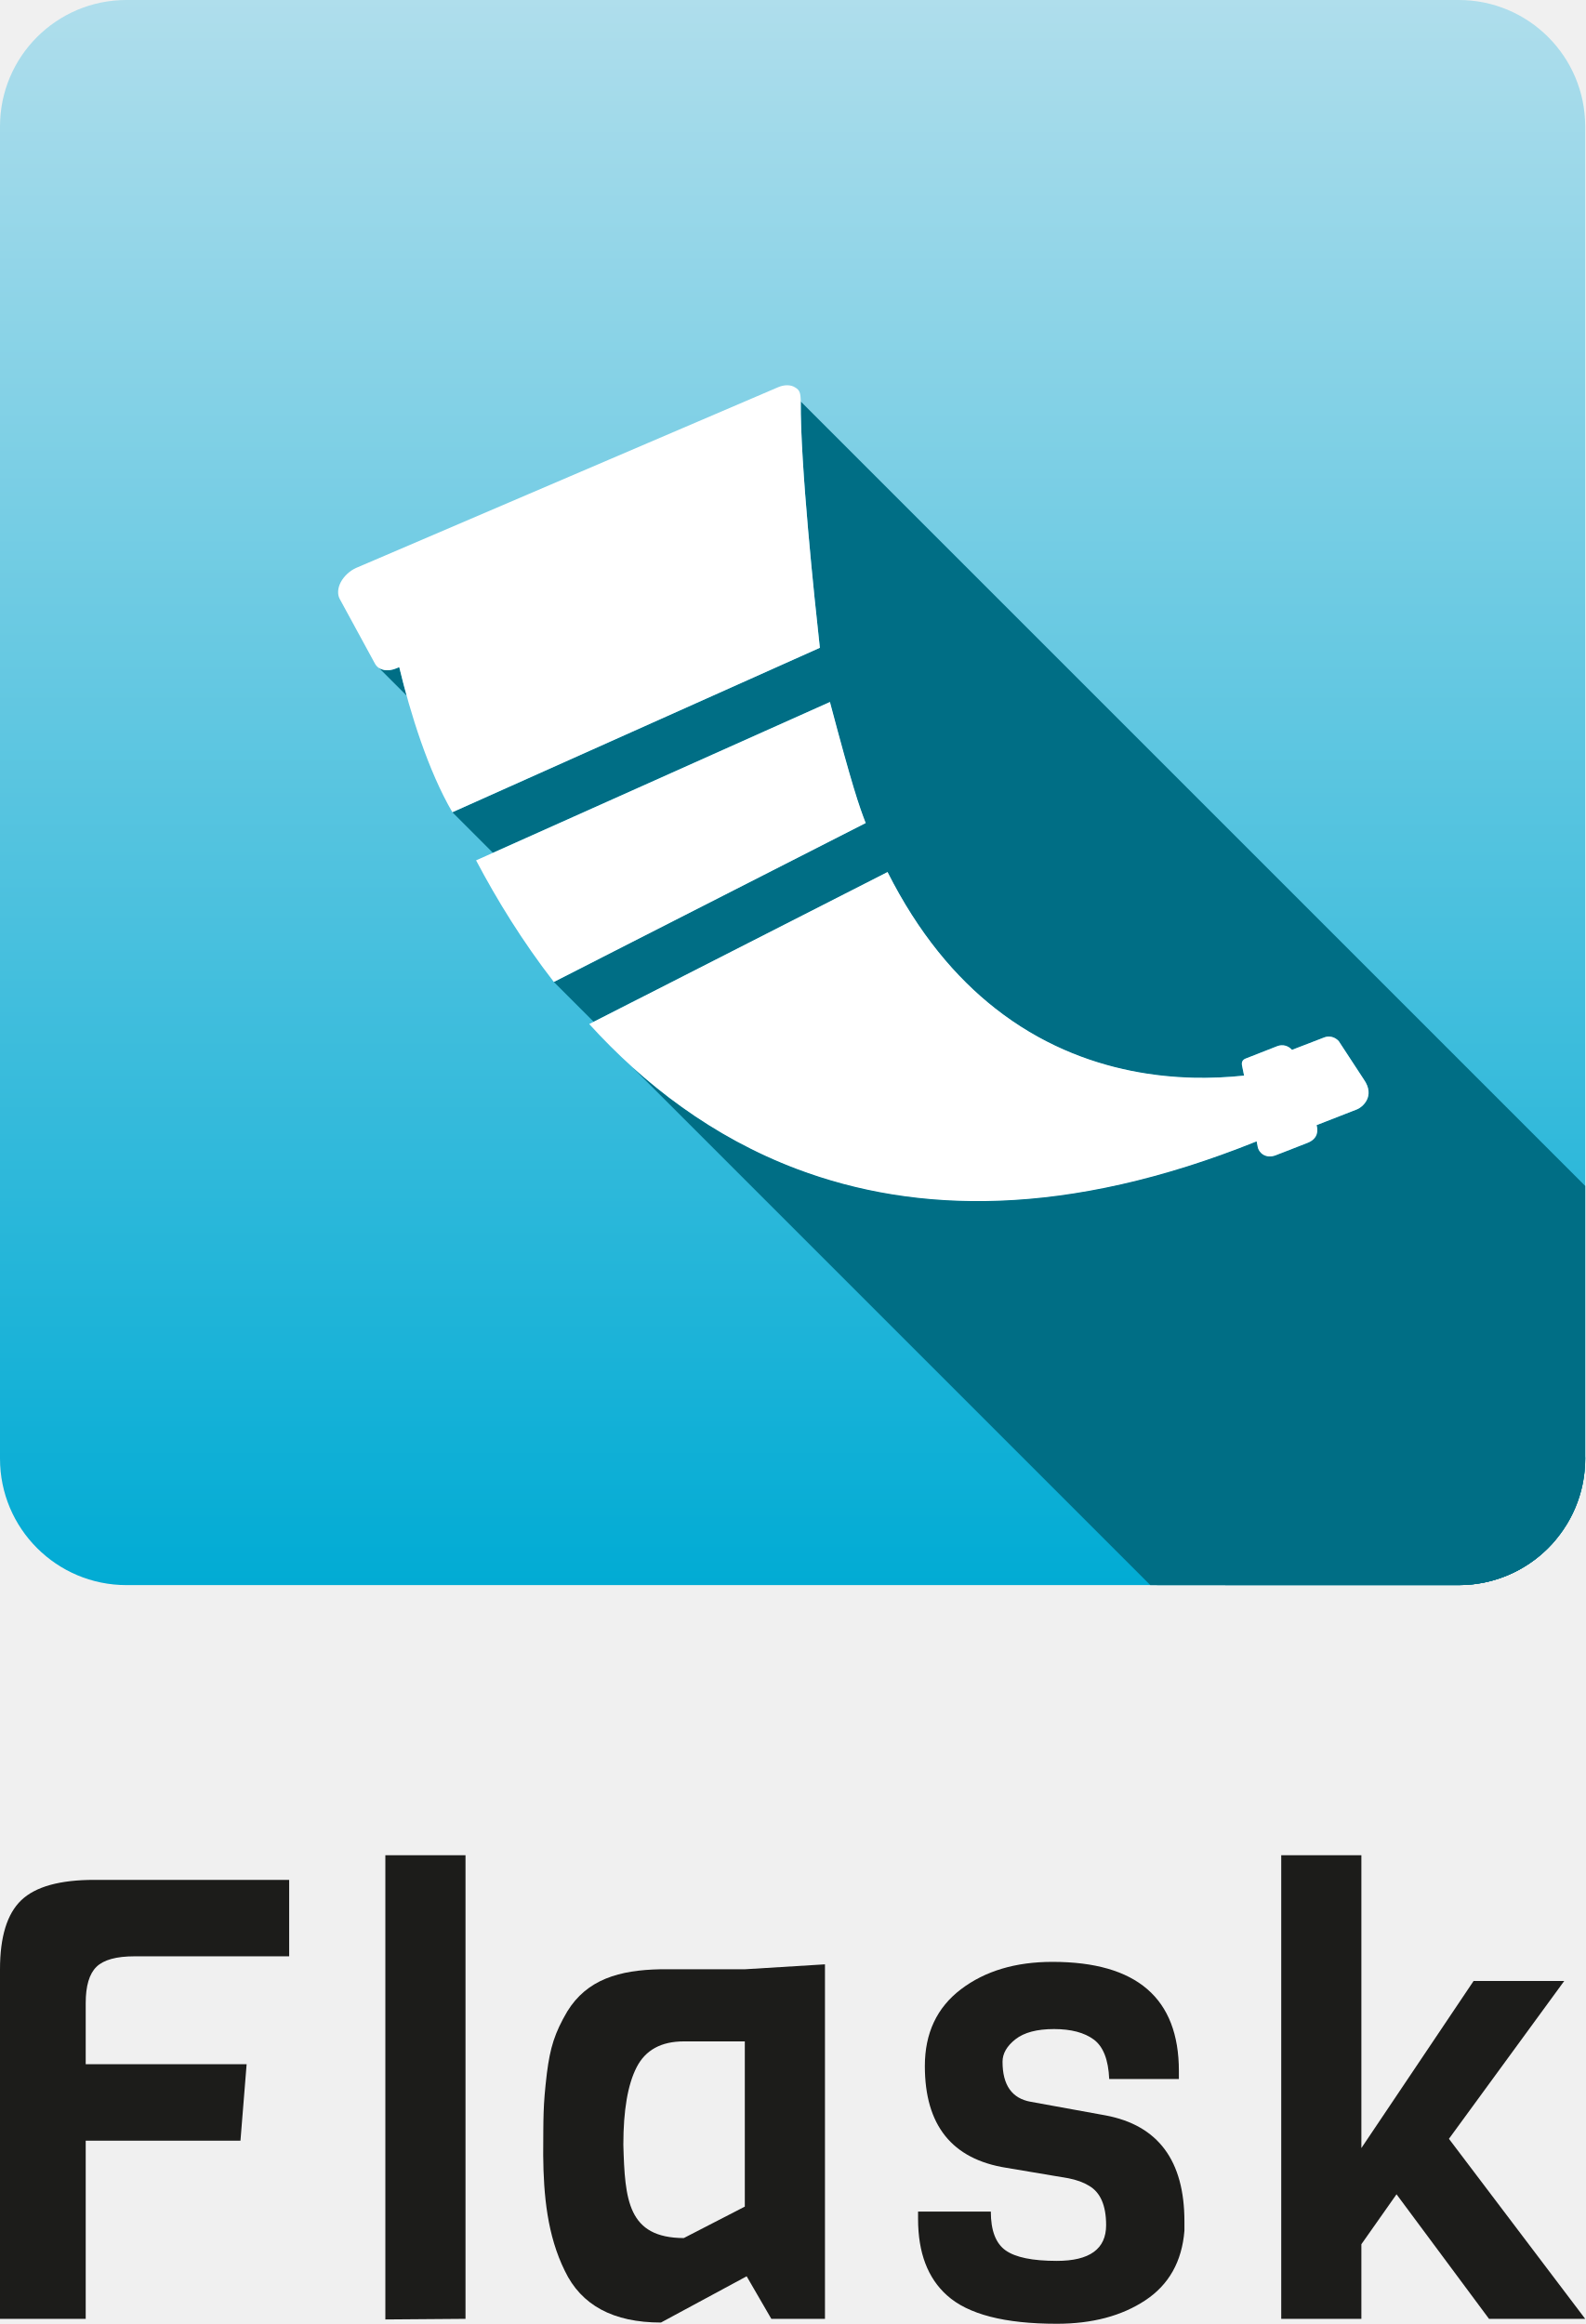
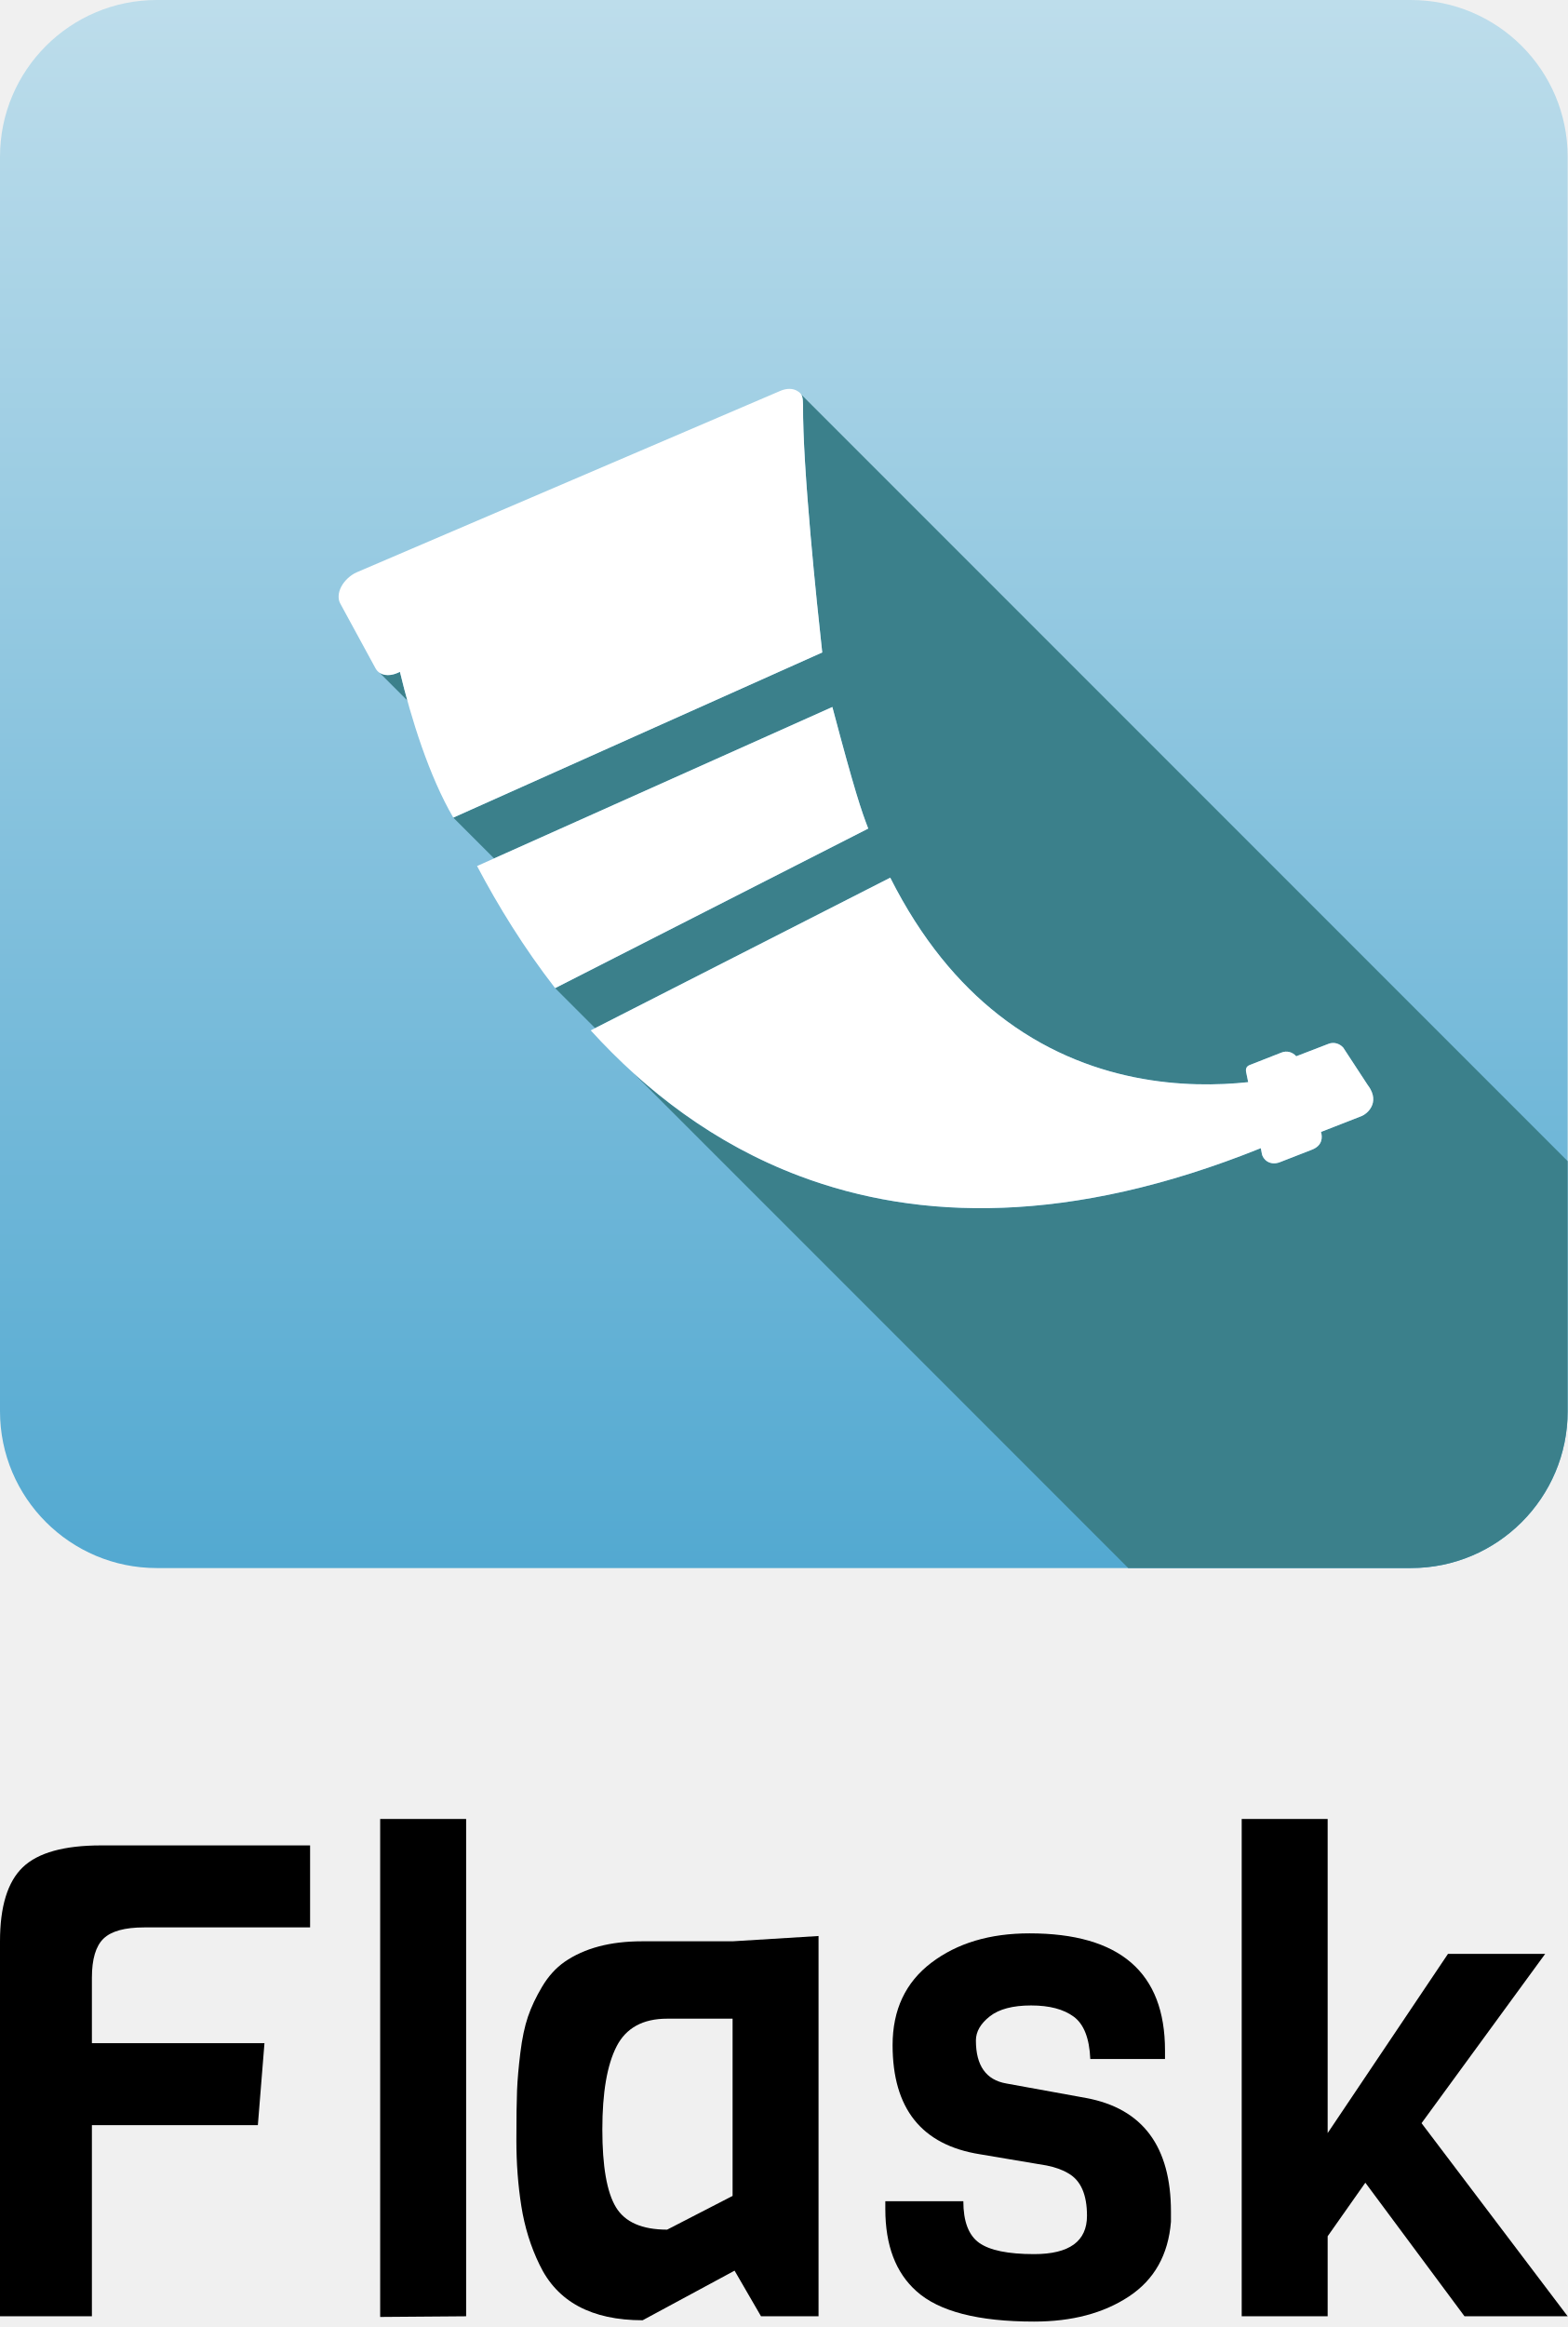
- <svg xmlns="http://www.w3.org/2000/svg" width="100%" height="100%" viewBox="0 0 367 538" version="1.1" xml:space="preserve" style="fill-rule:evenodd;clip-rule:evenodd;stroke-linejoin:round;stroke-miterlimit:2;">
-   <g>
-     <path d="M366.944,536.805l-22.265,-0l-21.409,-28.831l-8.135,11.561l0,17.27l-18.554,-0l0,-107.329l18.554,-0l0,67.793l25.976,-38.678l20.98,0l-26.689,36.537l31.542,41.677Z" style="fill:#1c1c1a;fill-rule:nonzero;" />
-     <path d="M274.174,514.254l0,2.141c-0.571,7.136 -3.592,12.513 -9.063,16.128c-5.473,3.617 -12.299,5.423 -20.481,5.423c-12.084,0 -20.553,-2.188 -25.405,-6.565c-4.474,-3.997 -6.708,-9.895 -6.708,-17.698l-0,-1.712l16.841,-0c0,4.377 1.142,7.374 3.426,8.991c2.284,1.619 6.231,2.427 11.846,2.427c7.611,-0 11.418,-2.759 11.418,-8.279c0,-4.567 -1.334,-7.611 -3.996,-9.134c-1.238,-0.76 -2.808,-1.331 -4.71,-1.712l-14.415,-2.427c-12.561,-1.998 -18.84,-9.848 -18.84,-23.55c-0,-7.611 2.783,-13.535 8.349,-17.769c5.566,-4.233 12.632,-6.351 21.195,-6.351c19.505,-0 29.259,8.42 29.259,25.262l-0,1.855l-16.128,0c-0.193,-4.471 -1.381,-7.515 -3.569,-9.134c-2.19,-1.617 -5.258,-2.426 -9.205,-2.426c-3.95,-0 -6.922,0.785 -8.92,2.354c-1.998,1.57 -2.998,3.308 -2.998,5.21c0,5.424 2.188,8.517 6.566,9.277l17.27,3.14c12.178,2.284 18.268,10.468 18.268,24.549Z" style="fill:#1c1c1a;fill-rule:nonzero;" />
-     <path d="M190.966,536.805l-12.418,-0l-5.709,-9.848l-19.839,10.704c-11.038,0 -18.46,-3.997 -22.265,-11.989c-4.049,-8.202 -4.913,-17.455 -4.995,-26.761c0.055,-8.956 -0.068,-11.195 0.857,-18.982c0.758,-5.951 1.814,-9.335 4.709,-14.273c4.577,-7.455 12.059,-9.587 21.552,-9.776l19.553,-0l18.555,-1.142l-0,82.067Zm-18.555,-25.977l0,-38.25l-14.129,-0c-5.234,-0 -8.874,1.998 -10.919,5.995c-2.047,3.996 -3.069,9.968 -3.069,17.912c0.351,12.834 1.037,21.559 13.988,21.623l14.129,-7.28Z" style="fill:#1c1c1a;fill-rule:nonzero;" />
-     <path d="M107.757,536.805l-0,-107.329l-18.555,-0l0,107.471l18.555,-0.142Z" style="fill:#1c1c1a;fill-rule:nonzero;" />
-     <path d="M66.938,452.882l-35.824,0c-4.188,0 -7.114,0.81 -8.777,2.426c-1.667,1.62 -2.498,4.425 -2.498,8.421l0,14.13l37.251,0l-1.427,17.698l-35.824,-0l0,41.248l-19.839,-0l0,-80.925c0,-7.516 1.641,-12.846 4.924,-15.986c3.283,-3.14 8.92,-4.709 16.913,-4.709l45.101,-0l0,17.697Z" style="fill:#1c1c1a;fill-rule:nonzero;" />
+ <svg xmlns="http://www.w3.org/2000/svg" width="100%" height="100%" viewBox="0 0 250 371" version="1.1" xml:space="preserve" style="fill-rule:evenodd;clip-rule:evenodd;stroke-linejoin:round;stroke-miterlimit:2;">
+   <g id="Name">
+     <path d="M49.452,307.292l-26.466,0c-3.093,0 -5.254,0.598 -6.485,1.793c-1.23,1.195 -1.845,3.268 -1.845,6.221l0,10.438l27.52,0l-1.054,13.075l-26.466,0l0,30.472l-14.656,0l0,-59.784c0,-5.554 1.213,-9.49 3.638,-11.81c2.425,-2.32 6.59,-3.479 12.494,-3.479l33.32,-0l-0,13.074Z" style="fill-rule:nonzero;" />
+     <path d="M74.336,369.291l-13.708,0.106l0,-79.397l13.708,0l-0,79.291Z" style="fill-rule:nonzero;" />
+     <path d="M130.536,369.291l-9.174,0l-4.217,-7.275l-14.657,7.908c-8.154,0 -13.637,-2.952 -16.448,-8.857c-1.406,-2.882 -2.373,-5.992 -2.9,-9.331c-0.527,-3.339 -0.791,-6.819 -0.791,-10.439c0,-3.62 0.035,-6.291 0.106,-8.014c0.07,-1.722 0.246,-3.725 0.527,-6.01c0.281,-2.284 0.685,-4.2 1.212,-5.746c0.528,-1.547 1.283,-3.146 2.267,-4.798c0.985,-1.652 2.18,-2.97 3.585,-3.954c3.164,-2.179 7.276,-3.268 12.337,-3.268l14.445,-0l13.708,-0.844l-0,60.628Zm-13.708,-19.19l0,-28.258l-10.438,0c-3.866,0 -6.555,1.476 -8.067,4.429c-1.511,2.952 -2.266,7.363 -2.266,13.232c-0,5.87 0.72,10 2.161,12.39c1.441,2.39 4.165,3.585 8.172,3.585l10.438,-5.378Z" style="fill-rule:nonzero;" />
+     <path d="M186.736,352.632l-0,1.581c-0.422,5.272 -2.654,9.244 -6.696,11.915c-4.042,2.671 -9.085,4.007 -15.131,4.007c-8.927,-0 -15.183,-1.617 -18.768,-4.85c-3.304,-2.953 -4.956,-7.311 -4.956,-13.075l0,-1.265l12.442,-0c0,3.233 0.844,5.448 2.531,6.643c1.687,1.195 4.604,1.792 8.751,1.792c5.624,0 8.436,-2.039 8.436,-6.116c-0,-3.374 -0.985,-5.623 -2.953,-6.748c-0.914,-0.562 -2.073,-0.984 -3.479,-1.265l-10.65,-1.793c-9.279,-1.476 -13.918,-7.275 -13.918,-17.397c0,-5.624 2.056,-10 6.168,-13.128c4.112,-3.128 9.332,-4.692 15.658,-4.692c14.41,0 21.616,6.221 21.616,18.663l-0,1.371l-11.915,-0c-0.141,-3.304 -1.019,-5.553 -2.636,-6.748c-1.617,-1.195 -3.884,-1.793 -6.801,-1.793c-2.917,0 -5.114,0.58 -6.59,1.74c-1.476,1.16 -2.214,2.443 -2.214,3.849c-0,4.006 1.616,6.291 4.85,6.853l12.758,2.32c8.998,1.687 13.497,7.732 13.497,18.136Z" style="fill-rule:nonzero;" />
+     <path d="M250,369.291l-16.449,0l-15.816,-21.299l-6.01,8.541l0,12.758l-13.707,0l-0,-79.291l13.707,0l0,50.084l19.19,-28.574l15.5,-0l-19.717,26.993l23.302,30.788Z" style="fill-rule:nonzero;" />
  </g>
-   <g>
-     <path d="M29.271,0c-16.166,0 -29.271,13.105 -29.271,29.271l0,308.405c0,16.166 13.105,29.271 29.271,29.271l308.404,0c16.166,0 29.271,-13.105 29.271,-29.271l0,-308.405c0,-16.166 -13.105,-29.271 -29.271,-29.271l-308.404,0Z" style="fill:url(#_Linear1);fill-rule:nonzero;" />
-     <g>
-       <path d="M146.203,246.873c10.769,9.766 23.473,18.169 38.37,23.777c23.775,8.952 53.198,10.87 89.313,-0.351l86.203,86.203c-5.369,6.386 -13.418,10.445 -22.414,10.445l-71.398,-0l-120.074,-120.074Z" style="fill:#006e85;" />
-       <path d="M155.315,254.428c7.345,5.545 15.463,10.416 24.416,14.27c1.588,0.683 3.202,1.335 4.842,1.952c24.807,9.34 55.764,11.024 94.056,-1.888c4.006,-1.35 8.092,-2.861 12.259,-4.539l0.238,1.246c0.218,1.403 1.894,2.87 4.18,1.978l1.259,-0.491l70.381,70.38l-0,0.34c-0,5.554 -1.547,10.746 -4.233,15.17c-5.133,8.454 -14.426,14.101 -25.038,14.101l-69.841,-0l-112.519,-112.519Z" style="fill:#006e85;" />
-       <path d="M128.208,227.321l72.193,-36.786c-1.558,-4.037 -3.084,-8.423 -8.279,-28.022l86.996,86.995c-6.673,0.054 -14.463,-0.638 -22.64,-2.897c-8.549,-2.361 -17.521,-6.434 -26.083,-13.157c-9.162,-7.185 -17.771,-17.363 -24.94,-31.586l-68.03,34.669l-9.217,-9.216Z" style="fill:#006e85;" />
-       <path d="M283.632,366.947l-94.785,-94.785c6.666,2.208 13.755,3.867 21.291,4.852c22.685,2.966 49.41,-0.172 80.75,-12.791l0.238,1.246c0.218,1.403 1.894,2.87 4.18,1.978l7.308,-2.855c0.474,-0.179 0.858,-0.394 1.168,-0.632c1.328,-1.021 1.283,-2.48 0.984,-3.492l9.406,-3.675c1.06,-0.404 4.335,-2.937 1.519,-6.926l-5.789,-8.844c-0.864,-0.968 -2.207,-1.329 -3.395,-0.85l-7.437,2.866c-0.875,-0.973 -2.163,-1.336 -3.406,-0.855l-7.297,2.86c-0.788,0.301 -1.001,0.888 -0.855,1.636l0.469,2.314c-13.705,1.483 -36.85,0.742 -57.586,-15.54c-9.162,-7.185 -17.771,-17.363 -24.94,-31.586l-57.566,29.336l-9.216,-9.216l61.728,-31.453c-1.558,-4.037 -3.084,-8.423 -8.279,-28.022l-78.013,34.91l-9.394,-9.393l85.069,-38.068c-1.227,-11.038 -4.561,-42.753 -4.423,-57.008l181.585,181.585l-0,63.137c-0,16.166 -13.105,29.271 -29.271,29.271l-54.043,-0Z" style="fill:#006e85;" />
-       <path d="M87.753,154.658c1.027,0.651 2.533,0.692 4.068,0.026l0.597,-0.254c0.505,2.11 1.072,4.323 1.7,6.591l-6.365,-6.363Z" style="fill:#006e85;" />
-     </g>
-     <g>
-       <path d="M185.361,92.954c-0.138,14.255 3.196,45.97 4.423,57.008l-85.069,38.068c-5.574,-9.538 -9.741,-22.908 -12.297,-33.6l-0.597,0.254c-2.045,0.887 -4.039,0.52 -4.916,-0.874l-0.109,-0.175l-8.152,-14.975c-0.573,-1.045 -0.49,-2.516 0.24,-3.893c0.73,-1.378 2.106,-2.661 3.555,-3.295l97.656,-41.82c1.449,-0.634 2.97,-0.618 3.973,0.042c1.059,0.617 1.265,1.285 1.293,3.26Z" style="fill:#fff;fill-rule:nonzero;" />
-       <path d="M192.122,162.513l-81.918,36.658c4.815,9.123 10.759,18.809 18.004,28.15l72.193,-36.786c-1.558,-4.037 -3.084,-8.423 -8.279,-28.022Z" style="fill:#fff;fill-rule:nonzero;" />
-       <path d="M136.393,237.063l69.062,-35.195c7.169,14.223 15.778,24.401 24.94,31.586c20.736,16.282 43.881,17.023 57.586,15.54l-0.469,-2.314c-0.146,-0.748 0.067,-1.335 0.855,-1.636l7.297,-2.86c1.243,-0.481 2.531,-0.118 3.406,0.855l7.437,-2.866c1.188,-0.479 2.531,-0.118 3.395,0.85l5.789,8.844c2.816,3.989 -0.459,6.522 -1.519,6.926l-9.406,3.675c0.368,1.248 0.351,3.175 -2.152,4.124l-7.308,2.855c-2.286,0.892 -3.962,-0.575 -4.18,-1.978l-0.238,-1.246c-44.007,17.719 -78.913,16.744 -106.315,6.427c-19.694,-7.414 -35.554,-19.712 -48.18,-33.587Z" style="fill:#fff;fill-rule:nonzero;" />
+   <g id="Icon">
+     <path id="Box" d="M250,25l-0,200c-0,13.798 -11.202,25 -25,25l-200,-0c-13.798,-0 -25,-11.202 -25,-25l0,-200c0,-13.798 11.202,-25 25,-25l200,0c13.798,0 25,11.202 25,25Z" style="fill:url(#_Linear1);" />
+     <path id="Shadow" d="M250,185.125l-0,39.875c-0,13.798 -11.202,25 -25,25l-45.073,-0l-78.936,-78.937c1.982,1.798 4.058,3.528 6.233,5.174c5.997,4.536 12.739,8.422 20.299,11.265c0.974,0.367 1.961,0.717 2.962,1.048c4.6,1.525 9.493,2.671 14.694,3.353c15.696,2.058 34.19,-0.111 55.881,-8.847l0.169,0.863c0.15,0.966 1.313,1.989 2.889,1.369l5.056,-1.97c1.736,-0.656 1.745,-1.988 1.492,-2.851l6.51,-2.543c0.732,-0.281 3.002,-2.035 1.051,-4.793l-0.019,-0l-4.005,-6.117c-0.601,-0.666 -1.53,-0.919 -2.346,-0.591l-5.14,1.98c-0.61,-0.676 -1.492,-0.929 -2.355,-0.591c-1.679,0.656 -3.368,1.322 -5.047,1.979c-0.544,0.207 -0.694,0.61 -0.591,1.135l0.328,1.604c-9.474,1.023 -25.487,0.516 -39.831,-10.75c-6.341,-4.972 -12.289,-12.008 -17.251,-21.848l-47.065,23.985l-6.378,-6.377c2.417,-1.232 4.835,-2.464 7.252,-3.696c2.504,-1.276 5.009,-2.552 7.514,-3.828c11.723,-5.972 23.448,-11.945 35.168,-17.917c-1.078,-2.796 -2.129,-5.826 -5.722,-19.381l-53.945,24.141l-6.505,-6.505l58.836,-26.332c-0.844,-7.634 -3.15,-29.555 -3.058,-39.419l0,-0.009c-0.011,-0.829 -0.069,-1.323 -0.276,-1.678l122.209,122.209Zm-189.443,-77.844c0.712,0.453 1.753,0.48 2.81,0.015l0.413,-0.179c0.348,1.46 0.741,2.992 1.175,4.562l-4.398,-4.398Z" style="fill:#3b808b;" />
+     <g id="Icon1">
+       <path d="M128.067,64.603c-0.018,-1.369 -0.159,-1.829 -0.891,-2.251c-0.694,-0.46 -1.745,-0.469 -2.748,-0.028l-67.543,28.921c-1.004,0.441 -1.951,1.323 -2.458,2.28c-0.506,0.956 -0.562,1.97 -0.168,2.692l5.637,10.356l0.076,0.122c0.609,0.967 1.988,1.22 3.395,0.601l0.413,-0.179c1.764,7.393 4.653,16.642 8.509,23.237l58.836,-26.332c-0.844,-7.636 -3.151,-29.569 -3.058,-39.428l0,0.009Z" style="fill:#fff;fill-rule:nonzero;" />
+       <path d="M132.739,112.718l-56.661,25.356c3.331,6.314 7.44,13.012 12.449,19.466c16.642,-8.481 33.293,-16.961 49.934,-25.441c-1.078,-2.796 -2.129,-5.826 -5.722,-19.381Z" style="fill:#fff;fill-rule:nonzero;" />
+       <path d="M218.208,173.131l-4.005,-6.117c-0.601,-0.666 -1.53,-0.919 -2.346,-0.591l-5.14,1.98c-0.61,-0.676 -1.492,-0.929 -2.355,-0.591c-1.679,0.656 -3.368,1.322 -5.047,1.979c-0.544,0.207 -0.694,0.61 -0.591,1.135l0.328,1.604c-9.474,1.023 -25.487,0.516 -39.831,-10.75c-6.341,-4.972 -12.289,-12.008 -17.251,-21.848l-47.768,24.343c8.734,9.597 19.7,18.105 33.321,23.227c18.95,7.139 43.096,7.815 73.537,-4.446l0.169,0.863c0.15,0.966 1.313,1.989 2.889,1.369l5.056,-1.97c1.736,-0.656 1.745,-1.988 1.492,-2.851l6.51,-2.543c0.732,-0.281 3.002,-2.035 1.051,-4.793l-0.019,-0Z" style="fill:#fff;fill-rule:nonzero;" />
    </g>
  </g>
  <defs>
-     <linearGradient id="_Linear1" x1="0" y1="0" x2="1" y2="0" gradientUnits="userSpaceOnUse" gradientTransform="matrix(2.26485e-14,366.947,-366.947,2.26485e-14,183.472,1.06581e-14)">
-       <stop offset="0" style="stop-color:#b0deec;stop-opacity:1" />
-       <stop offset="1" style="stop-color:#00abd4;stop-opacity:1" />
+     <linearGradient id="_Linear1" x1="0" y1="0" x2="1" y2="0" gradientUnits="userSpaceOnUse" gradientTransform="matrix(1.53081e-14,250,-250,1.53081e-14,133.795,0)">
+       <stop offset="0" style="stop-color:#bdddeb;stop-opacity:1" />
+       <stop offset="1" style="stop-color:#53a9d1;stop-opacity:1" />
    </linearGradient>
  </defs>
</svg>
